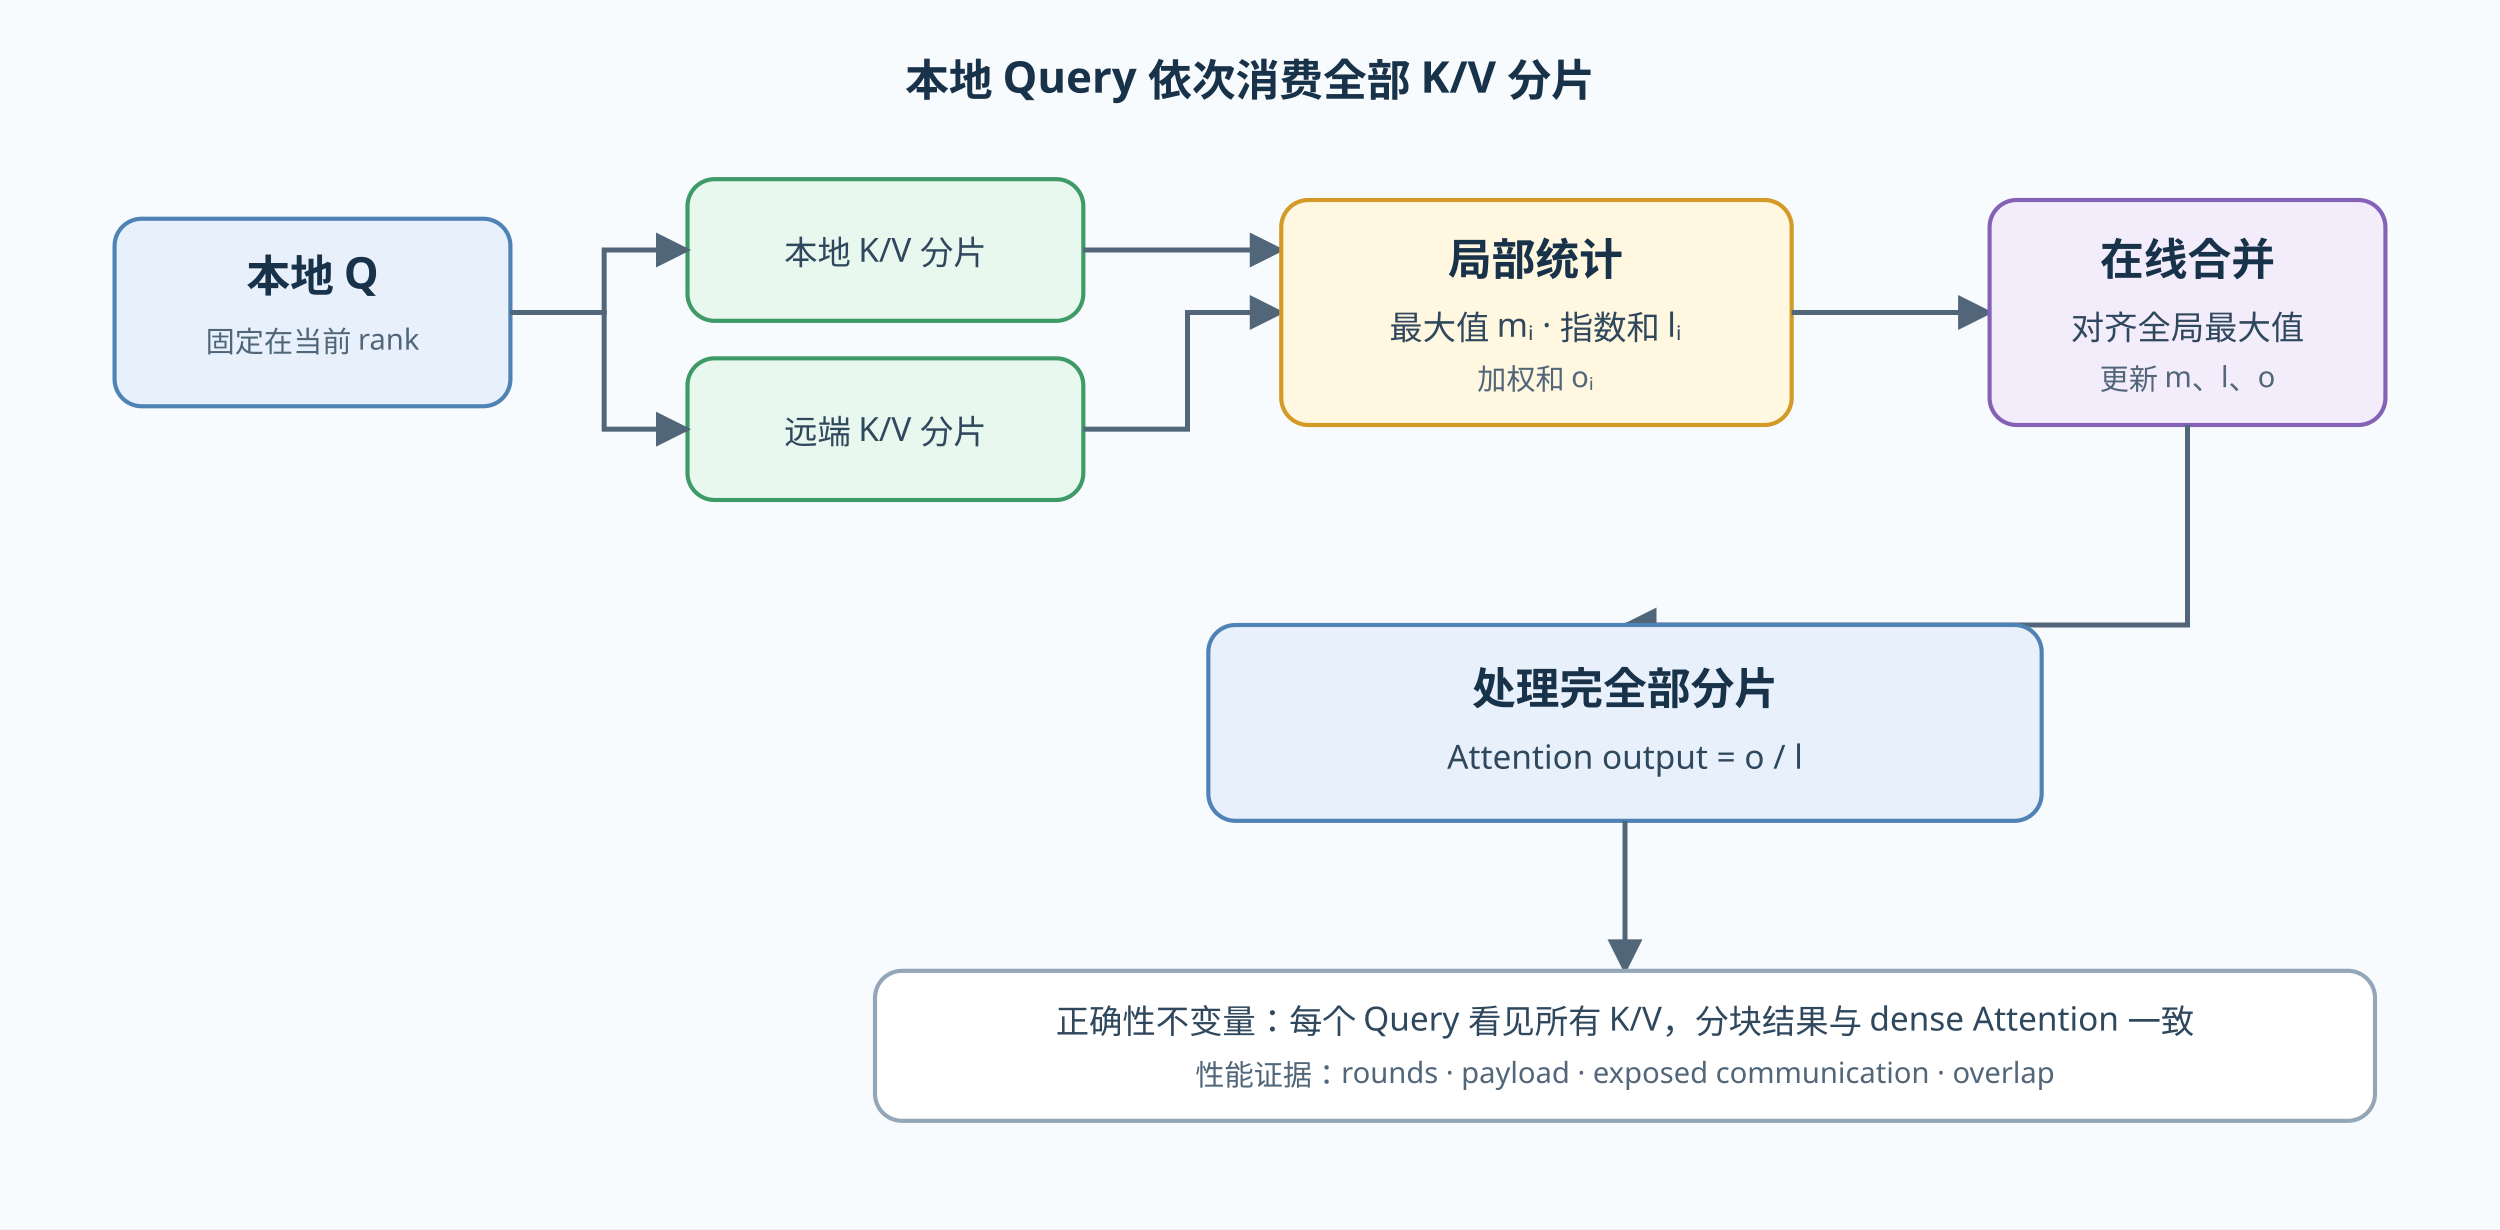
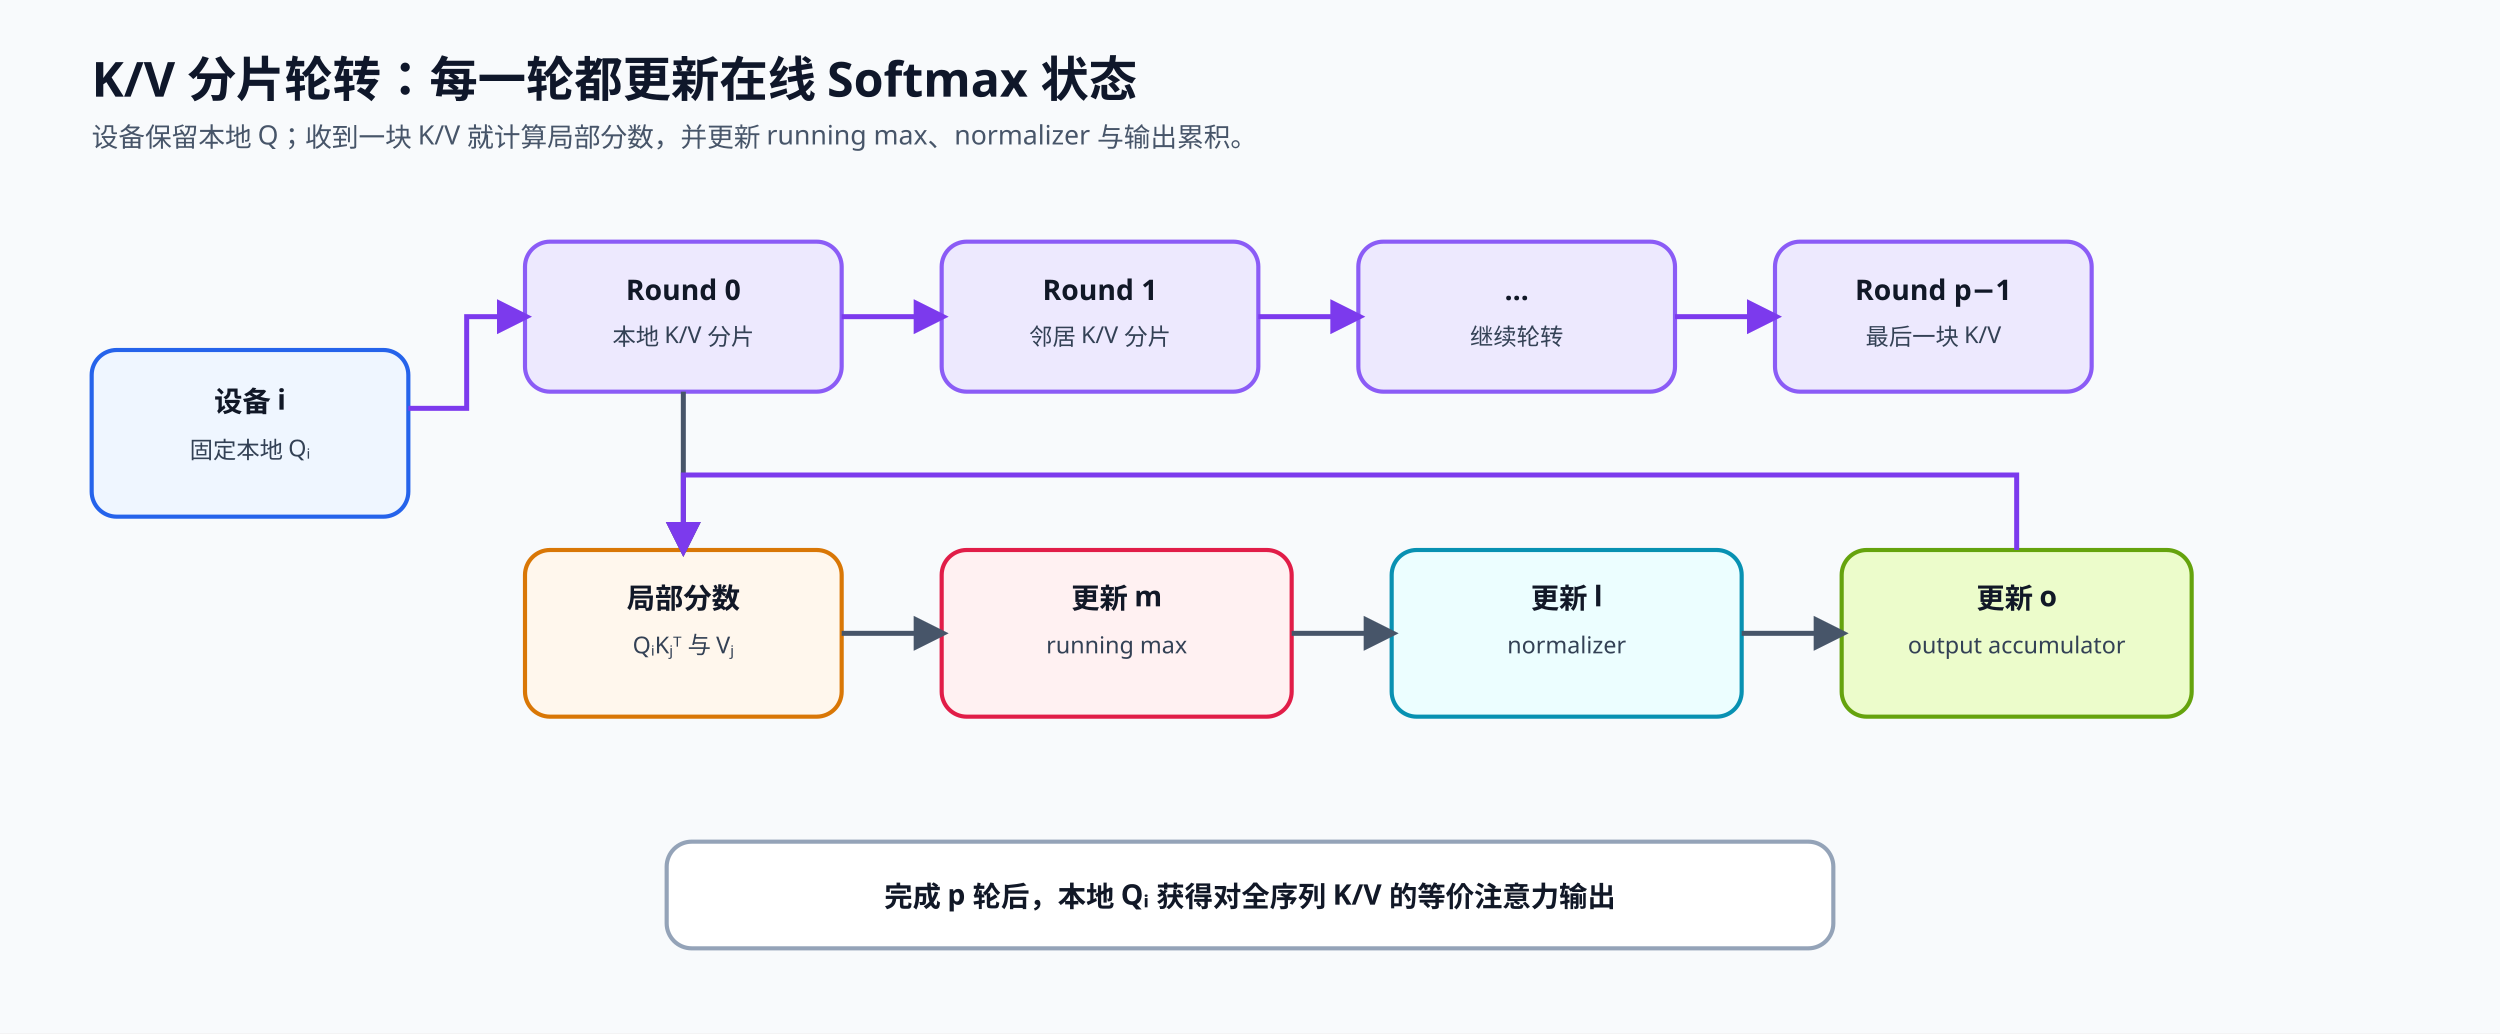
- <svg xmlns="http://www.w3.org/2000/svg" width="1200" height="590" viewBox="0 0 1200 590" role="img" aria-labelledby="title desc">
+ <svg xmlns="http://www.w3.org/2000/svg" width="1500" height="620" viewBox="0 0 1500 620" role="img" aria-labelledby="title desc">
  <defs>
-     <marker id="arrow" viewBox="0 0 10 10" refX="9" refY="5" markerWidth="7" markerHeight="7" orient="auto-start-reverse">
-       <path d="M0 0L10 5L0 10Z" fill="#52667a" />
+     <style>.t{font:700 29px sans-serif;fill:#0f172a}.s{font:500 16px sans-serif;fill:#475569}.h{font:700 17px sans-serif;fill:#111827;text-anchor:middle}.b{font:500 14px sans-serif;fill:#334155;text-anchor:middle}.x{stroke-width:2.5;rx:15}.a{stroke:#475569;stroke-width:3;fill:none;marker-end:url(#m)}.r{stroke:#7c3aed;stroke-width:3;fill:none;marker-end:url(#p)}</style>
+     <marker id="m" viewBox="0 0 10 10" refX="8" refY="5" markerWidth="7" markerHeight="7" orient="auto">
+       <path d="M0 0L10 5L0 10z" fill="#475569" />
    </marker>
-     <style>.box{rx:13;stroke-width:2}.h{font:700 21px sans-serif;fill:#18324a}.t{font:16px sans-serif;fill:#30485d}.s{font:14px sans-serif;fill:#52667a}.line{stroke:#52667a;stroke-width:2.4;fill:none;marker-end:url(#arrow)}</style>
+     <marker id="p" viewBox="0 0 10 10" refX="8" refY="5" markerWidth="7" markerHeight="7" orient="auto">
+       <path d="M0 0L10 5L0 10z" fill="#7c3aed" />
+     </marker>
  </defs>
-   <rect width="1200" height="590" fill="#f8fbfd" />
-   <text x="600" y="46" text-anchor="middle" class="h">本地 Query 依次消费全部 K/V 分片</text>
-   <rect x="55" y="105" width="190" height="90" fill="#e8f1fb" stroke="#4f83b6" class="box" />
-   <text x="150" y="140" text-anchor="middle" class="h">本地 Q</text>
-   <text x="150" y="169" text-anchor="middle" class="s">固定在当前 rank</text>
-   <rect x="330" y="86" width="190" height="68" fill="#e9f8ef" stroke="#3e9a67" class="box" />
-   <text x="425" y="127" text-anchor="middle" class="t">本地 K/V 分片</text>
-   <rect x="330" y="172" width="190" height="68" fill="#e9f8ef" stroke="#3e9a67" class="box" />
-   <text x="425" y="213" text-anchor="middle" class="t">远端 K/V 分片</text>
-   <path d="M245 150H290V120H330" class="line" />
-   <path d="M245 150H290V206H330" class="line" />
-   <path d="M520 120H615" class="line" />
-   <path d="M520 206H570V150H615" class="line" />
-   <rect x="615" y="96" width="245" height="108" fill="#fff7df" stroke="#d39a27" class="box" />
-   <text x="737" y="132" text-anchor="middle" class="h">局部统计</text>
-   <text x="737" y="163" text-anchor="middle" class="t">最大值 mᵢ · 指数和 lᵢ</text>
-   <text x="737" y="187" text-anchor="middle" class="s">加权和 oᵢ</text>
-   <path d="M860 150H955" class="line" />
-   <rect x="955" y="96" width="190" height="108" fill="#f3ecfb" stroke="#8462b6" class="box" />
-   <text x="1050" y="132" text-anchor="middle" class="h">在线合并</text>
-   <text x="1050" y="163" text-anchor="middle" class="t">对齐全局最大值</text>
-   <text x="1050" y="187" text-anchor="middle" class="s">更新 m、l、o</text>
-   <path d="M1050 204V300H780" class="line" />
-   <rect x="580" y="300" width="400" height="94" fill="#e8f1fb" stroke="#4f83b6" class="box" />
-   <text x="780" y="338" text-anchor="middle" class="h">处理完全部分片</text>
-   <text x="780" y="369" text-anchor="middle" class="t">Attention output = o / l</text>
-   <path d="M780 394V466" class="line" />
-   <rect x="420" y="466" width="720" height="72" fill="#ffffff" stroke="#94a7b8" class="box" />
-   <text x="780" y="496" text-anchor="middle" class="t">正确性不变量：每个 Query 看见所有 K/V，分块结果与 dense Attention 一致</text>
-   <text x="780" y="521" text-anchor="middle" class="s">性能证据：rounds · payload · exposed communication · overlap</text>
+   <rect width="1500" height="620" fill="#f8fafc" />
+   <text x="55" y="58" class="t">K/V 分片轮转：每一轮都更新在线 Softmax 状态</text>
+   <text x="55" y="88" class="s">设备保留本地 Q；收到一块 K/V 就计算局部分数，并更新 running max、normalizer 与输出累积。</text>
+   <rect x="55" y="210" width="190" height="100" class="x" fill="#eff6ff" stroke="#2563eb" />
+   <text x="150" y="247" class="h">设备 i</text>
+   <text x="150" y="275" class="b">固定本地 Qᵢ</text>
+   <rect x="315" y="145" width="190" height="90" class="x" fill="#ede9fe" stroke="#8b5cf6" />
+   <text x="410" y="180" class="h">Round 0</text>
+   <text x="410" y="207" class="b">本地 K/V 分片</text>
+   <rect x="565" y="145" width="190" height="90" class="x" fill="#ede9fe" stroke="#8b5cf6" />
+   <text x="660" y="180" class="h">Round 1</text>
+   <text x="660" y="207" class="b">邻居 K/V 分片</text>
+   <rect x="815" y="145" width="190" height="90" class="x" fill="#ede9fe" stroke="#8b5cf6" />
+   <text x="910" y="180" class="h">…</text>
+   <text x="910" y="207" class="b">继续轮转</text>
+   <rect x="1065" y="145" width="190" height="90" class="x" fill="#ede9fe" stroke="#8b5cf6" />
+   <text x="1160" y="180" class="h">Round p−1</text>
+   <text x="1160" y="207" class="b">最后一块 K/V</text>
+   <path d="M245 245H280V190H315" class="r" />
+   <path d="M505 190H565" class="r" />
+   <path d="M755 190H815" class="r" />
+   <path d="M1005 190H1065" class="r" />
+   <rect x="315" y="330" width="190" height="100" class="x" fill="#fff7ed" stroke="#d97706" />
+   <text x="410" y="365" class="h">局部分数</text>
+   <text x="410" y="392" class="b">QᵢKⱼᵀ 与 Vⱼ</text>
+   <rect x="565" y="330" width="210" height="100" class="x" fill="#fff1f2" stroke="#e11d48" />
+   <text x="670" y="365" class="h">更新 m</text>
+   <text x="670" y="392" class="b">running max</text>
+   <rect x="835" y="330" width="210" height="100" class="x" fill="#ecfeff" stroke="#0891b2" />
+   <text x="940" y="365" class="h">更新 l</text>
+   <text x="940" y="392" class="b">normalizer</text>
+   <rect x="1105" y="330" width="210" height="100" class="x" fill="#ecfccb" stroke="#65a30d" />
+   <text x="1210" y="365" class="h">更新 o</text>
+   <text x="1210" y="392" class="b">output accumulator</text>
+   <path d="M410 235V330" class="a" />
+   <path d="M505 380H565" class="a" />
+   <path d="M775 380H835" class="a" />
+   <path d="M1045 380H1105" class="a" />
+   <path d="M1210 330V285H410V330" class="r" />
+   <rect x="400" y="505" width="700" height="64" class="x" fill="#ffffff" stroke="#94a3b8" />
+   <text x="750" y="544" class="h">完成 p 轮后，本地 Qᵢ 获得对全序列 K/V 的等价注意力输出</text>
</svg>
